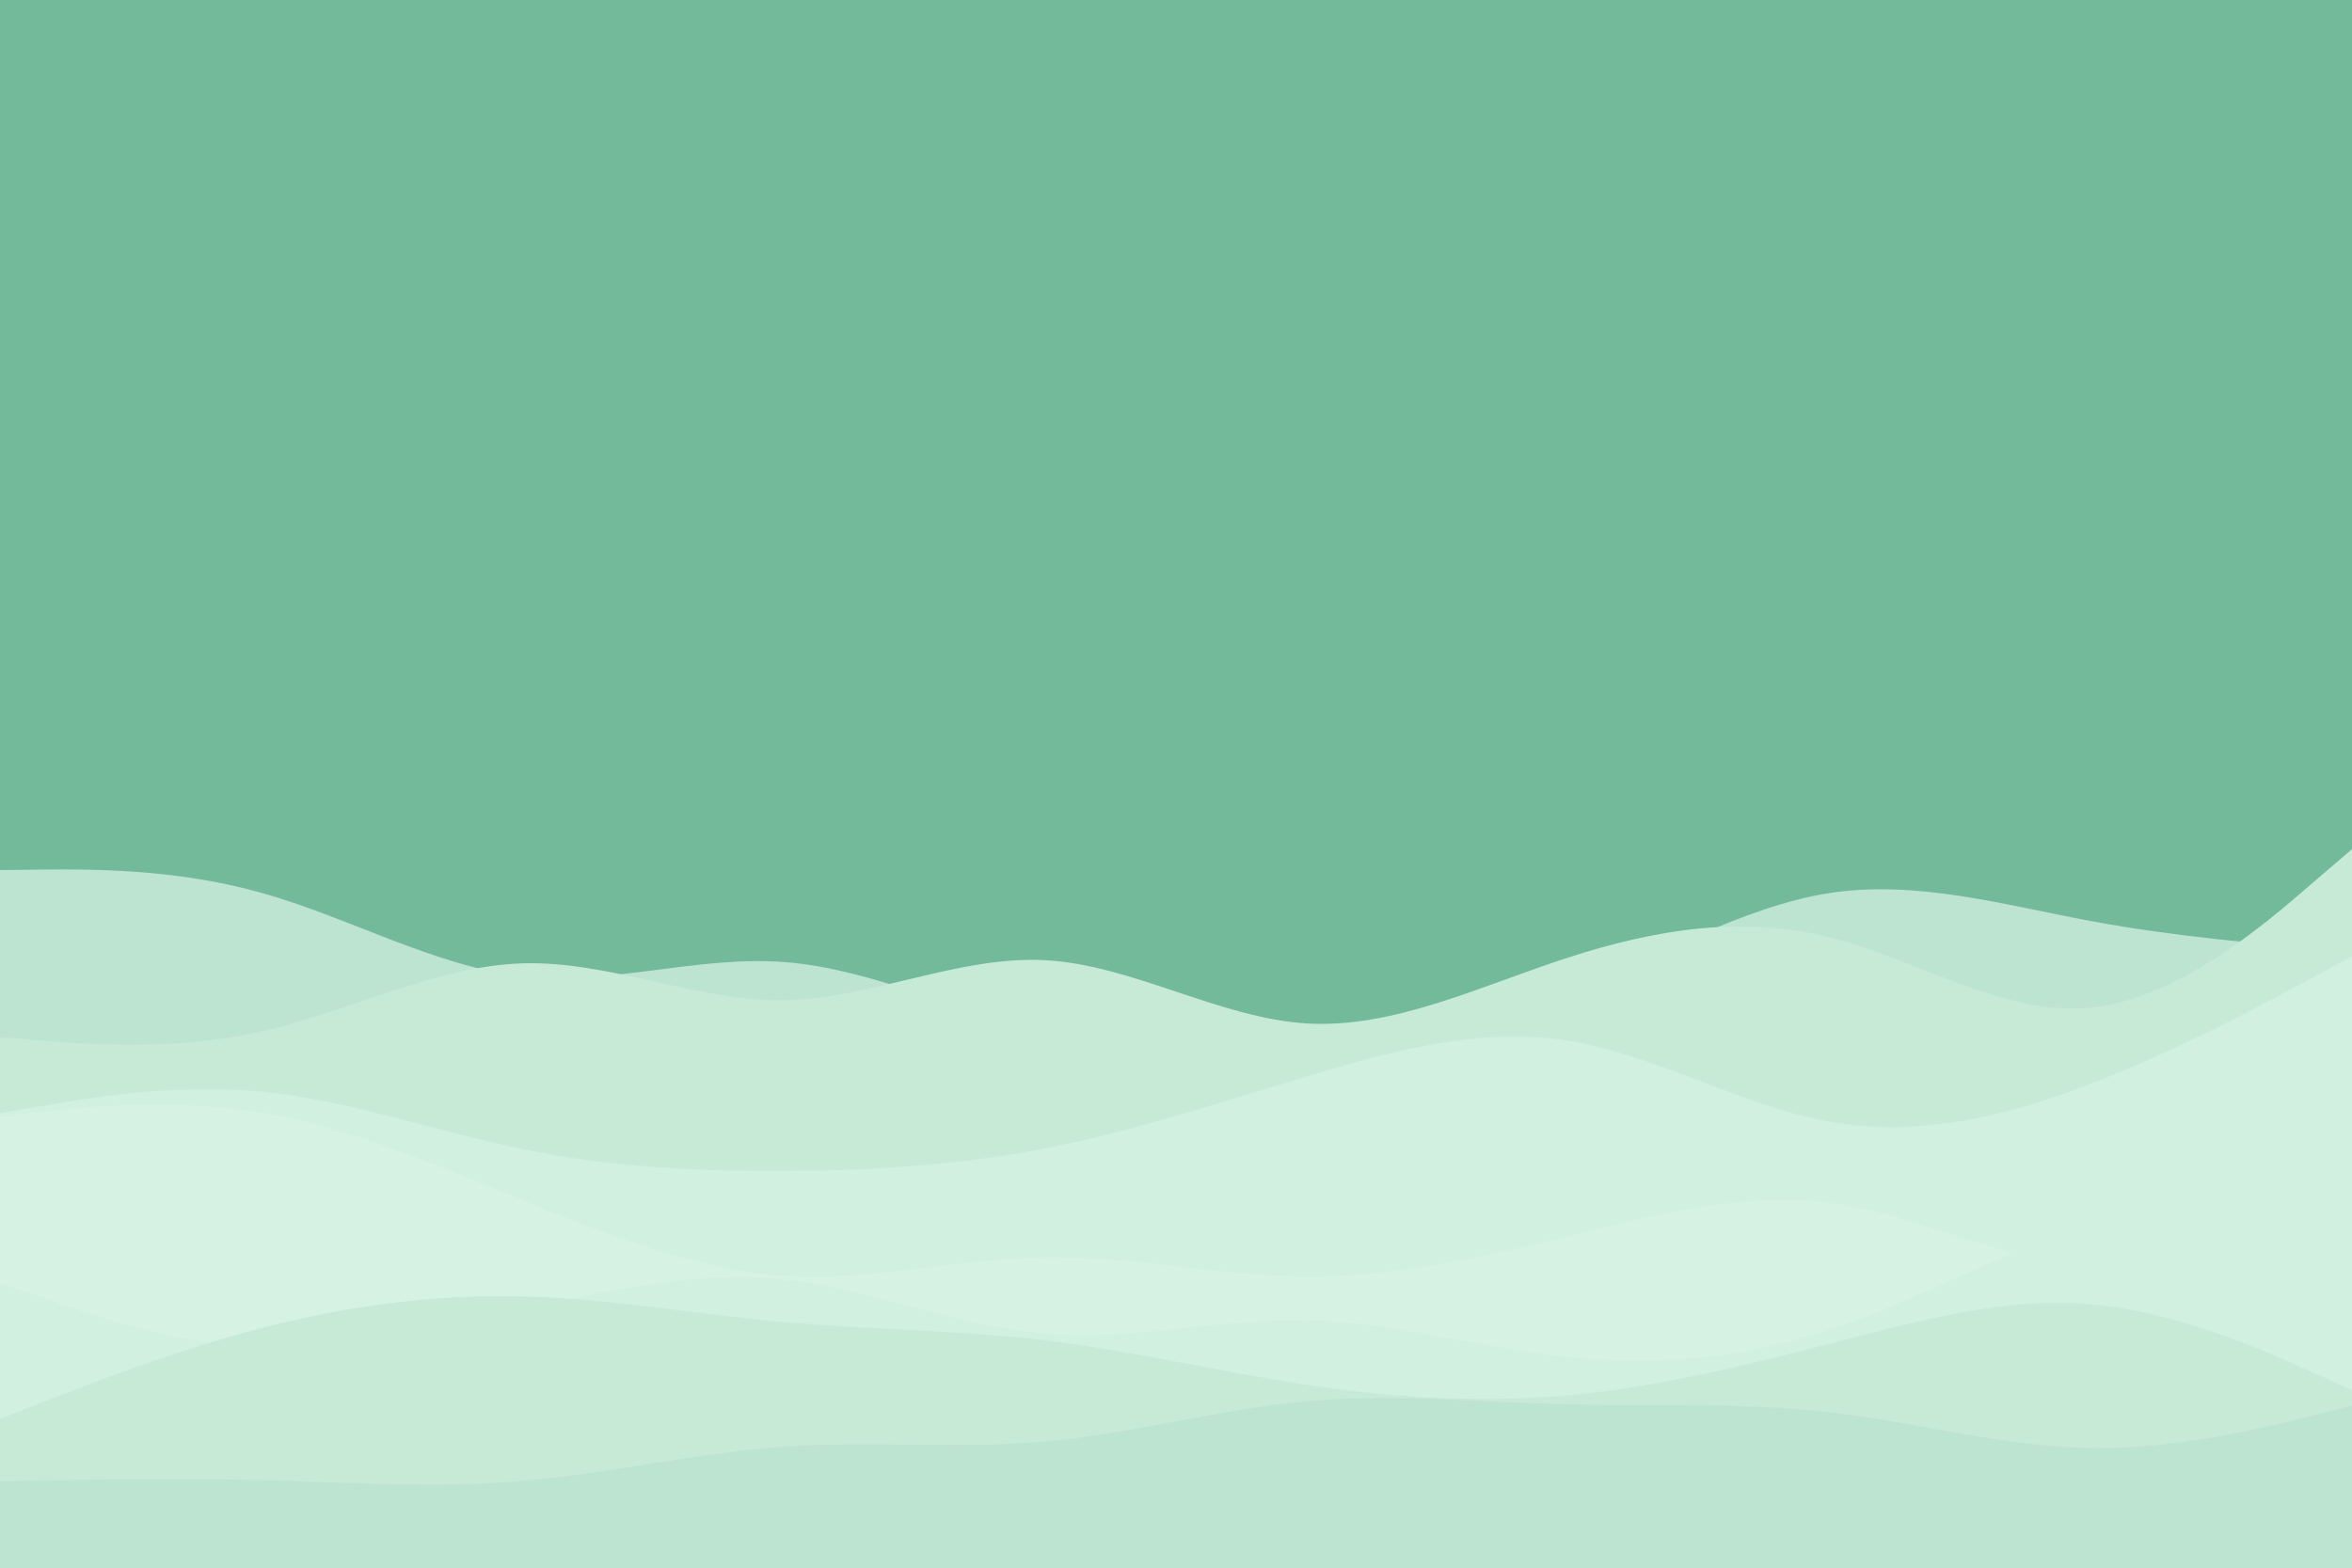
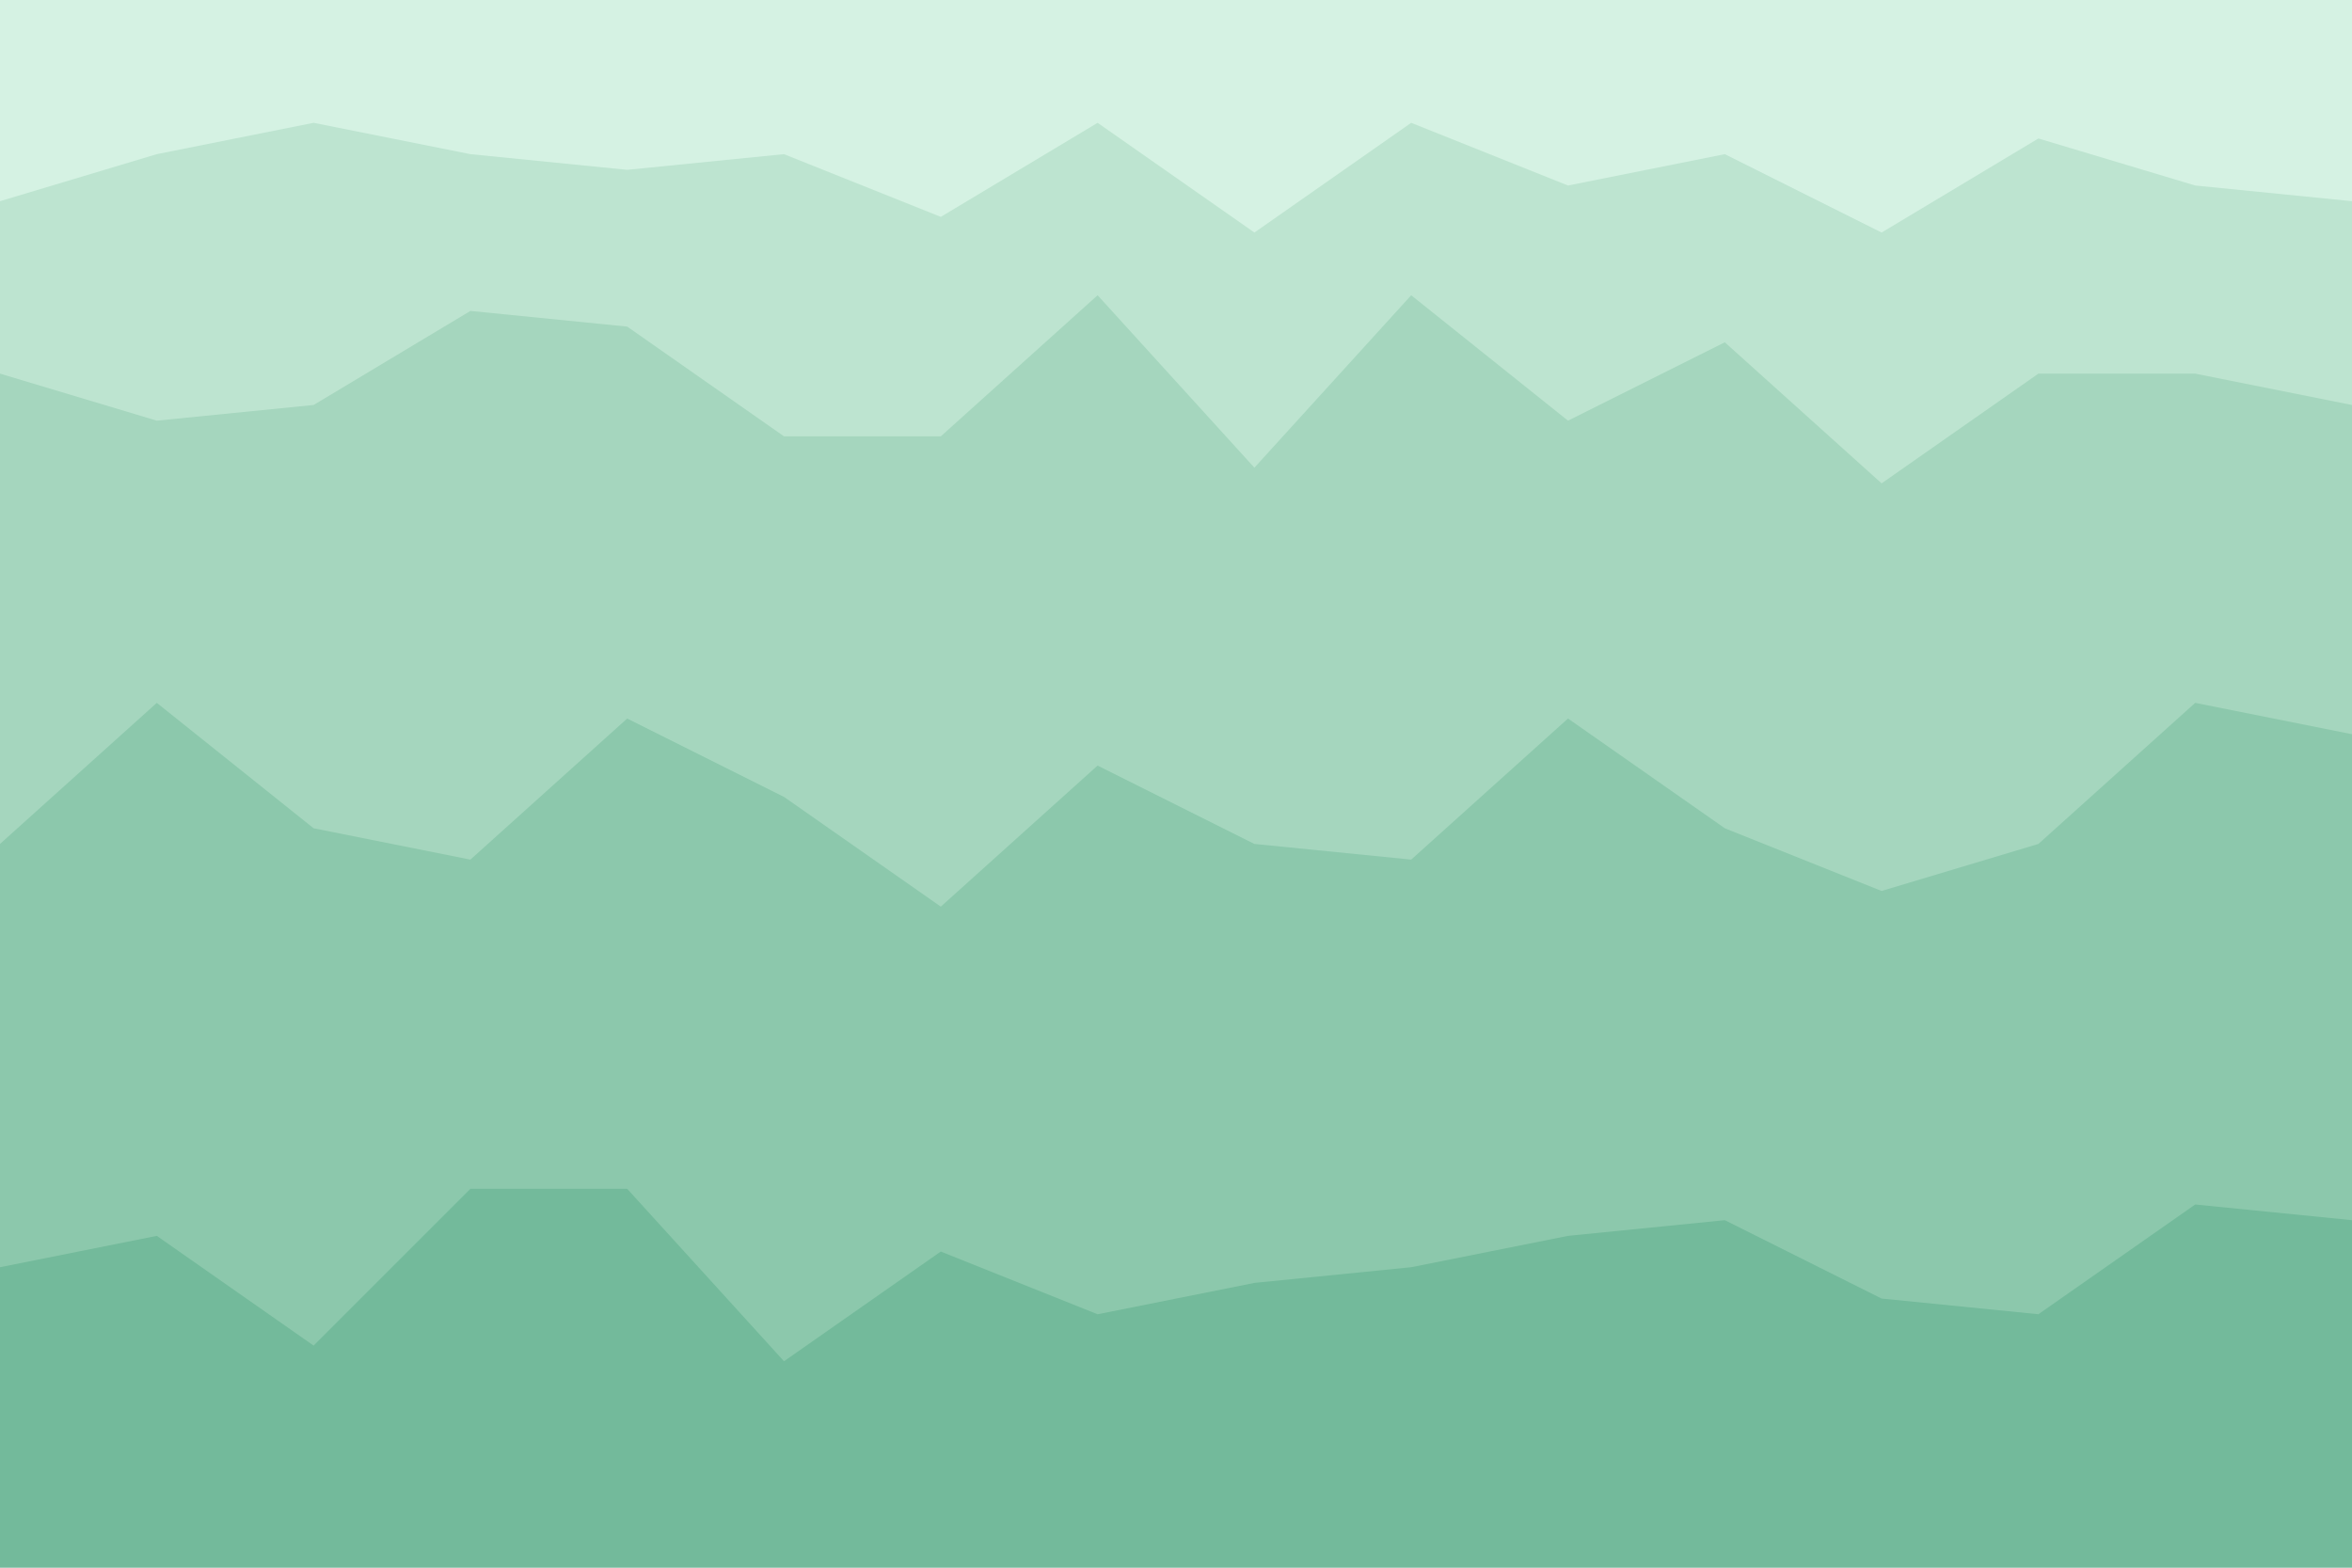
- <svg xmlns="http://www.w3.org/2000/svg" id="visual" viewBox="0 0 900 600" width="900" height="600" version="1.1">
-   <rect x="0" y="0" width="900" height="600" fill="#73BA9B" />
-   <path d="M0 333L16.7 332.8C33.3 332.7 66.7 332.3 100 341.7C133.3 351 166.7 370 200 373.7C233.3 377.3 266.7 365.7 300 368.2C333.3 370.7 366.7 387.3 400 395C433.3 402.7 466.7 401.3 500 398.5C533.3 395.7 566.7 391.3 600 379.2C633.3 367 666.7 347 700 341.8C733.3 336.7 766.7 346.3 800 352.5C833.3 358.7 866.7 361.3 883.3 362.7L900 364L900 601L883.3 601C866.7 601 833.3 601 800 601C766.7 601 733.3 601 700 601C666.7 601 633.3 601 600 601C566.7 601 533.3 601 500 601C466.7 601 433.3 601 400 601C366.7 601 333.3 601 300 601C266.7 601 233.3 601 200 601C166.7 601 133.3 601 100 601C66.7 601 33.3 601 16.7 601L0 601Z" fill="#bde4d0" />
-   <path d="M0 397L16.7 398.3C33.3 399.7 66.7 402.3 100 394.8C133.3 387.3 166.7 369.7 200 368.7C233.3 367.7 266.7 383.3 300 382.8C333.3 382.3 366.7 365.7 400 367.5C433.3 369.3 466.7 389.7 500 391.7C533.3 393.7 566.7 377.3 600 366.5C633.3 355.7 666.7 350.3 700 358.7C733.3 367 766.7 389 800 385.7C833.3 382.3 866.7 353.7 883.3 339.3L900 325L900 601L883.3 601C866.7 601 833.3 601 800 601C766.7 601 733.3 601 700 601C666.7 601 633.3 601 600 601C566.7 601 533.3 601 500 601C466.7 601 433.3 601 400 601C366.7 601 333.3 601 300 601C266.7 601 233.3 601 200 601C166.7 601 133.3 601 100 601C66.7 601 33.3 601 16.7 601L0 601Z" fill="#c7ead7" />
-   <path d="M0 426L16.7 423.2C33.3 420.3 66.7 414.7 100 417.8C133.3 421 166.7 433 200 439.8C233.3 446.7 266.7 448.3 300 448.2C333.3 448 366.7 446 400 439.5C433.3 433 466.7 422 500 412C533.3 402 566.7 393 600 398.3C633.3 403.7 666.7 423.3 700 429.3C733.3 435.3 766.7 427.7 800 414.8C833.3 402 866.7 384 883.3 375L900 366L900 601L883.3 601C866.7 601 833.3 601 800 601C766.7 601 733.3 601 700 601C666.7 601 633.3 601 600 601C566.7 601 533.3 601 500 601C466.7 601 433.3 601 400 601C366.7 601 333.3 601 300 601C266.7 601 233.3 601 200 601C166.7 601 133.3 601 100 601C66.7 601 33.3 601 16.7 601L0 601Z" fill="#d1f0e0" />
-   <path d="M0 427L16.7 425.3C33.3 423.7 66.7 420.3 100 425.8C133.3 431.3 166.7 445.7 200 459.3C233.3 473 266.7 486 300 488.2C333.3 490.3 366.7 481.7 400 481.2C433.3 480.7 466.7 488.3 500 488.5C533.3 488.7 566.7 481.3 600 473.2C633.3 465 666.7 456 700 460.3C733.3 464.7 766.7 482.3 800 485.8C833.3 489.3 866.7 478.7 883.3 473.3L900 468L900 601L883.3 601C866.7 601 833.3 601 800 601C766.7 601 733.3 601 700 601C666.7 601 633.3 601 600 601C566.7 601 533.3 601 500 601C466.7 601 433.3 601 400 601C366.7 601 333.3 601 300 601C266.7 601 233.3 601 200 601C166.7 601 133.3 601 100 601C66.7 601 33.3 601 16.7 601L0 601Z" fill="#d5f2e3" />
-   <path d="M0 491L16.7 496.8C33.3 502.7 66.7 514.3 100 516C133.3 517.7 166.7 509.3 200 501.5C233.3 493.7 266.7 486.3 300 489.8C333.3 493.3 366.7 507.7 400 510.5C433.3 513.3 466.7 504.7 500 505.3C533.3 506 566.7 516 600 519.5C633.3 523 666.7 520 700 509C733.3 498 766.7 479 800 468.2C833.3 457.3 866.7 454.7 883.3 453.3L900 452L900 601L883.3 601C866.7 601 833.3 601 800 601C766.7 601 733.3 601 700 601C666.7 601 633.3 601 600 601C566.7 601 533.3 601 500 601C466.7 601 433.3 601 400 601C366.7 601 333.3 601 300 601C266.7 601 233.3 601 200 601C166.7 601 133.3 601 100 601C66.7 601 33.3 601 16.7 601L0 601Z" fill="#d1f0e0" />
-   <path d="M0 543L16.7 536.5C33.3 530 66.7 517 100 508.3C133.3 499.7 166.7 495.3 200 496.2C233.3 497 266.7 503 300 506C333.3 509 366.7 509 400 513C433.3 517 466.7 525 500 530C533.3 535 566.7 537 600 534C633.3 531 666.7 523 700 514.3C733.3 505.7 766.7 496.3 800 499.2C833.3 502 866.7 517 883.3 524.5L900 532L900 601L883.3 601C866.7 601 833.3 601 800 601C766.7 601 733.3 601 700 601C666.7 601 633.3 601 600 601C566.7 601 533.3 601 500 601C466.7 601 433.3 601 400 601C366.7 601 333.3 601 300 601C266.7 601 233.3 601 200 601C166.7 601 133.3 601 100 601C66.7 601 33.3 601 16.7 601L0 601Z" fill="#c7ead7" />
-   <path d="M0 567L16.7 566.7C33.3 566.3 66.7 565.7 100 566.5C133.3 567.3 166.7 569.7 200 566.8C233.3 564 266.7 556 300 553.7C333.3 551.3 366.7 554.7 400 551.7C433.3 548.7 466.7 539.3 500 536.3C533.3 533.3 566.7 536.7 600 537.5C633.3 538.3 666.7 536.7 700 540.5C733.3 544.3 766.7 553.7 800 554.2C833.3 554.7 866.7 546.3 883.3 542.2L900 538L900 601L883.3 601C866.7 601 833.3 601 800 601C766.7 601 733.3 601 700 601C666.7 601 633.3 601 600 601C566.7 601 533.3 601 500 601C466.7 601 433.3 601 400 601C366.7 601 333.3 601 300 601C266.7 601 233.3 601 200 601C166.7 601 133.3 601 100 601C66.7 601 33.3 601 16.7 601L0 601Z" fill="#bde4d0" />
+ <svg xmlns="http://www.w3.org/2000/svg" width="900" height="600" fill="none">
+   <g clip-path="url(#prefix__clip0_1_36)">
+     <path d="M0 79l60-18 60-12 60 12 60 6 60-6 60 24 60-36 60 42 60-42 60 24 60-12 60 30 60-36 60 18 60 6V0H0v79z" fill="#D5F2E3" />
+     <path d="M0 145l60 18 60-6 60-36 60 6 60 42h60l60-54 60 66 60-66 60 48 60-30 60 54 60-42h60l60 12V77l-60-6-60-18-60 36-60-30-60 12-60-24-60 42-60-42-60 36-60-24-60 6-60-6-60-12-60 12L0 77v68z" fill="#BDE4D0" />
+     <path d="M0 325l60-54 60 48 60 12 60-54 60 30 60 42 60-54 60 30 60 6 60-54 60 42 60 24 60-18 60-54 60 12V155l-60-12h-60l-60 42-60-54-60 30-60-48-60 66-60-66-60 54h-60l-60-42-60-6-60 36-60 6-60-18v182z" fill="#A5D6BE" />
+     <path d="M0 487l60-12 60 42 60-60h60l60 66 60-42 60 24 60-12 60-6 60-12 60-6 60 30 60 6 60-42 60 6V281l-60-12-60 54-60 18-60-24-60-42-60 54-60-6-60-30-60 54-60-42-60-30-60 54-60-12-60-48-60 54v164z" fill="#8CC8AC" />
+     <path d="M0 601h900V467l-60-6-60 42-60-6-60-30-60 6-60 12-60 6-60 12-60-24-60 42-60-66h-60l-60 60-60-42-60 12v116z" fill="#73BA9B" />
+   </g>
+   <defs>
+     <clipPath id="prefix__clip0_1_36">
+       <path fill="#fff" d="M0 0h900v600H0z" />
+     </clipPath>
+   </defs>
</svg>
